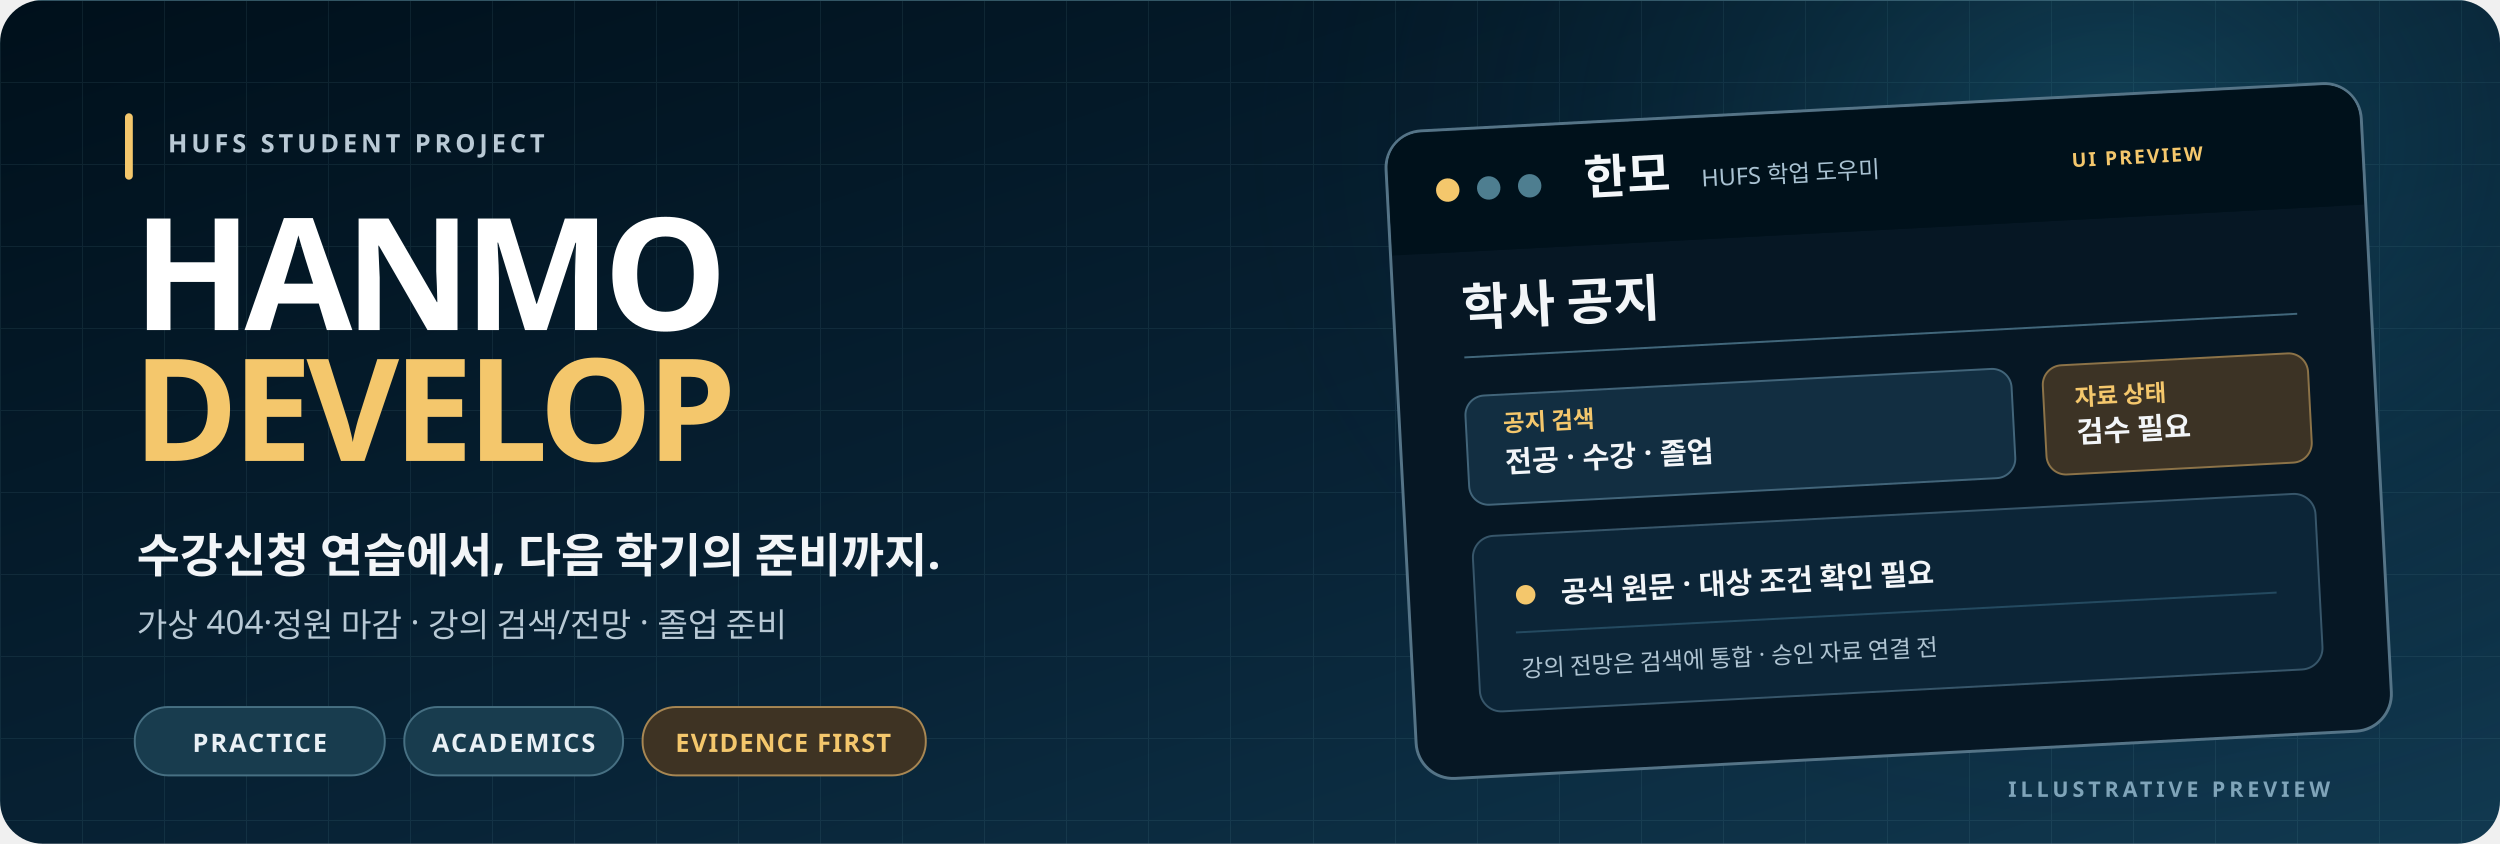
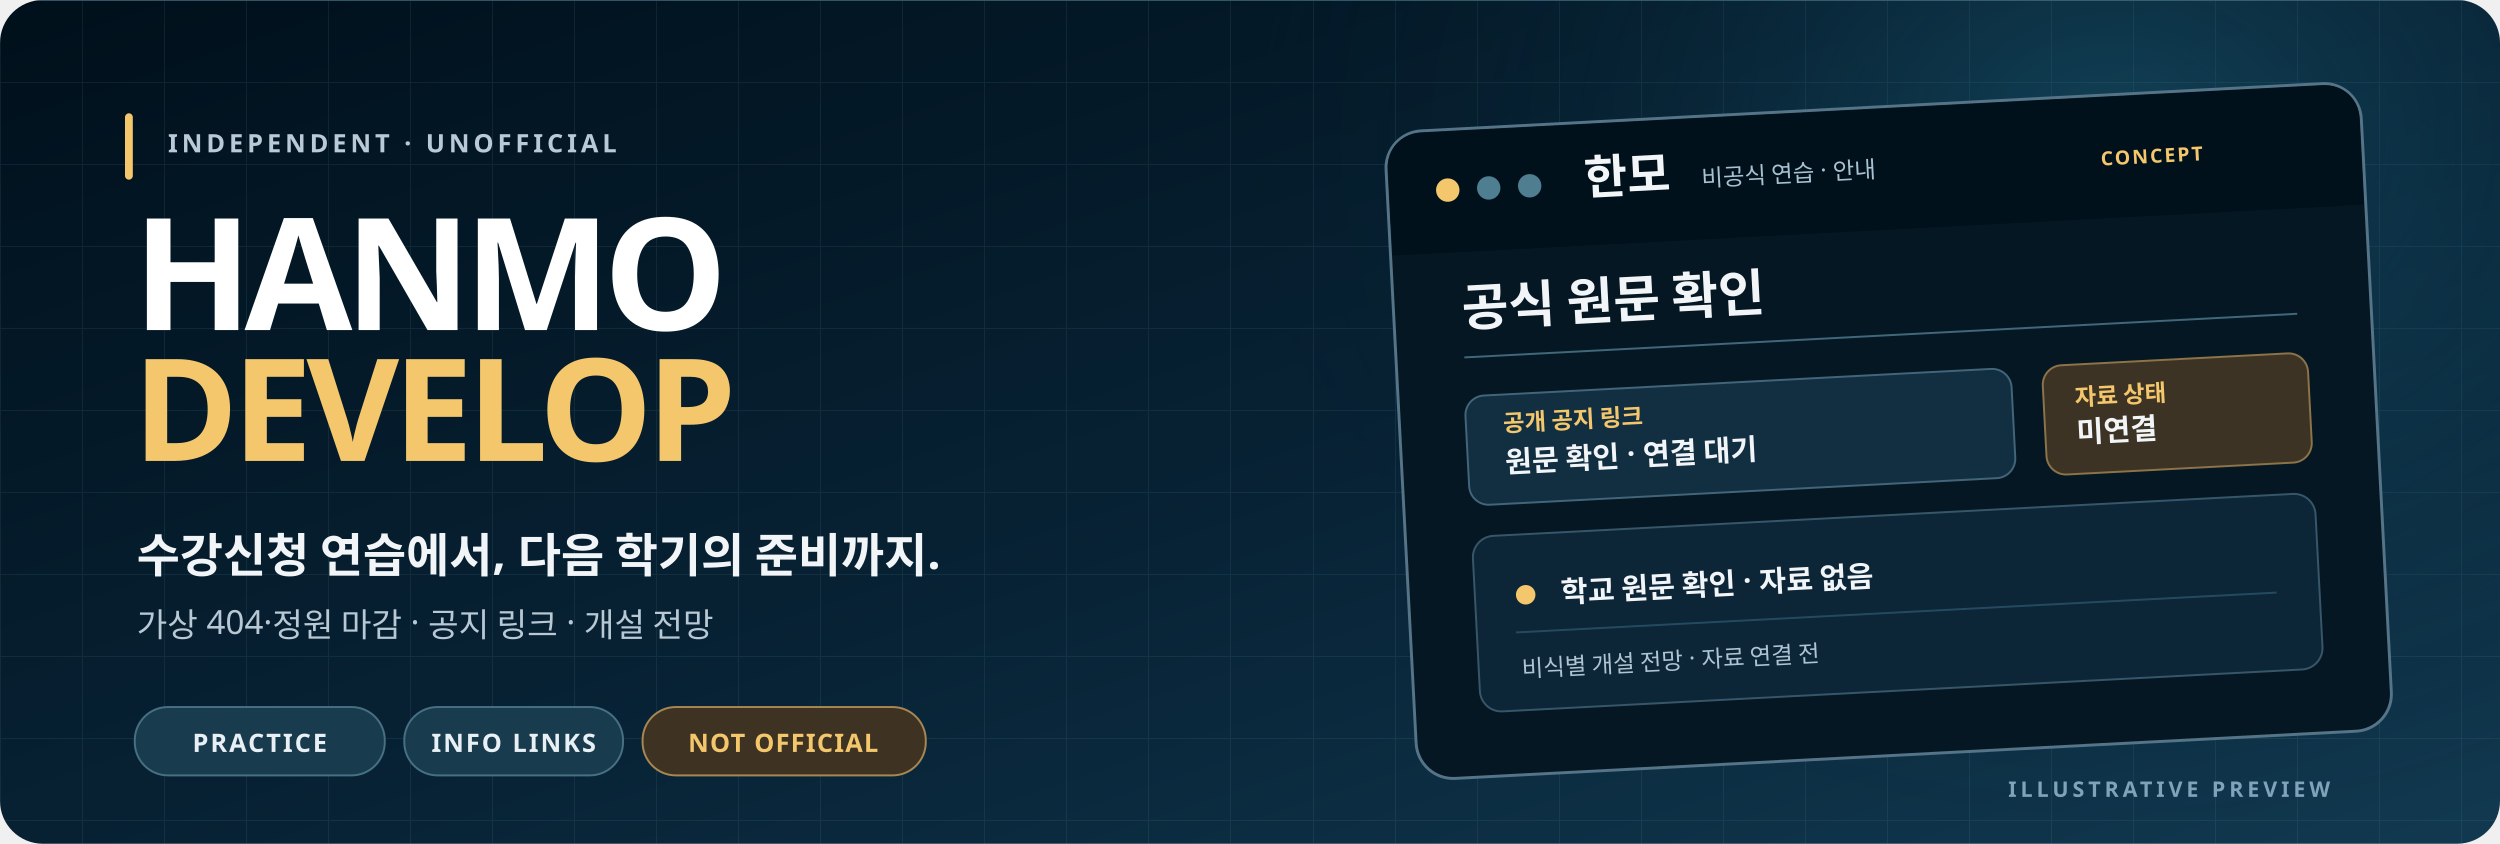
<svg xmlns="http://www.w3.org/2000/svg" width="1280" height="432" viewBox="0 0 1280 432" role="img" aria-labelledby="title desc">
  <defs>
    <linearGradient id="hero-bg" x1="0" y1="0" x2="1" y2="1">
      <stop offset="0" stop-color="#00101B" />
      <stop offset=".57" stop-color="#082336" />
      <stop offset="1" stop-color="#113950" />
    </linearGradient>
    <radialGradient id="hero-glow">
      <stop offset="0" stop-color="#2B89A8" stop-opacity=".31" />
      <stop offset="1" stop-color="#001622" stop-opacity="0" />
    </radialGradient>
    <pattern id="hero-grid" width="42" height="42" patternUnits="userSpaceOnUse">
      <path d="M42 0H0V42" fill="none" stroke="#7CB6C6" stroke-opacity=".10" stroke-width="1" />
    </pattern>
    <clipPath id="hero-clip">
      <rect width="1280" height="432" rx="22" />
    </clipPath>
  </defs>
  <g font-family="Noto Sans KR, Apple SD Gothic Neo, Malgun Gothic, sans-serif">
    <g clip-path="url(#hero-clip)">
      <rect x="0" y="0" width="1280" height="432" rx="22" fill="url(#hero-bg)" stroke="none" stroke-width="1" />
      <rect x="0" y="0" width="1280" height="432" rx="0" fill="url(#hero-grid)" stroke="none" stroke-width="1" />
      <ellipse cx="1080" cy="70" rx="450" ry="360" fill="url(#hero-glow)" />
      <path d="M0 0H1280" stroke="#4C7688" stroke-opacity=".6" />
      <rect x="64" y="58" width="4" height="34" rx="2" fill="#F4C76C" stroke="none" stroke-width="1" />
-       <text x="86" y="78" font-size="13" fill="#B9C9D5" font-weight="750" letter-spacing="2">HUFS STUDENT PROJECT</text>
+       <text x="86" y="78" font-size="13" fill="#B9C9D5" font-weight="750" letter-spacing="2">INDEPENDENT · UNOFFICIAL</text>
      <text x="68" y="169" font-size="80" fill="#FFFFFF" font-weight="850" letter-spacing="-4">HANMO</text>
      <text x="68" y="236" font-size="73" fill="#F4C76C" font-weight="850" letter-spacing="-3">DEVELOP</text>
      <text x="70" y="293" font-size="24" fill="#F2F5F8" font-weight="700">수강신청 연습에서, 다음 학기의 준비까지.</text>
-       <text x="70" y="326" font-size="17" fill="#B8C9D5" font-weight="500">가상 404·정원 마감 · 강의 검색/전망 · 졸업 준비</text>
+       <text x="70" y="326" font-size="17" fill="#B8C9D5" font-weight="500">가상 404·정원 마감 · 공지 링크 · 개설 전망</text>
      <rect x="69" y="362" width="128" height="35" rx="17" fill="#183C4E" stroke="#477083" stroke-width="1" />
      <text x="133" y="385" font-size="13" fill="#E9F0F5" font-weight="750" text-anchor="middle" letter-spacing="1">PRACTICE</text>
      <rect x="207" y="362" width="112" height="35" rx="17" fill="#183C4E" stroke="#477083" stroke-width="1" />
-       <text x="263" y="385" font-size="13" fill="#E9F0F5" font-weight="750" text-anchor="middle" letter-spacing="1">ACADEMICS</text>
+       <text x="263" y="385" font-size="13" fill="#E9F0F5" font-weight="750" text-anchor="middle" letter-spacing="1">INFO LINKS</text>
      <rect x="329" y="362" width="145" height="35" rx="17" fill="#3E3323" stroke="#A88753" stroke-width="1" />
-       <text x="401" y="385" font-size="13" fill="#F4C76C" font-weight="750" text-anchor="middle" letter-spacing=".6">EVIDENCE FIRST</text>
+       <text x="401" y="385" font-size="13" fill="#F4C76C" font-weight="750" text-anchor="middle" letter-spacing=".6">NOT OFFICIAL</text>
      <g transform="rotate(-3 980 220)">
        <rect x="717" y="54" width="500" height="332" rx="19" fill="#061724" stroke="#557487" stroke-width="1.5" />
        <rect x="718" y="55" width="498" height="62" rx="17" fill="#00111B" stroke="none" stroke-width="1" />
        <rect x="718" y="93" width="498" height="24" rx="0" fill="#00111B" stroke="none" stroke-width="1" />
        <circle cx="748" cy="85" r="6" fill="#F4C76C" />
        <circle cx="769" cy="85" r="6" fill="#4E7E90" />
        <circle cx="790" cy="85" r="6" fill="#4E7E90" />
        <text x="818" y="91" font-size="24" fill="#F3F6F9" font-weight="800">한모</text>
-         <text x="878" y="90" font-size="12" fill="#A9C2D2" font-weight="500">HUFS 학업 도우미</text>
-         <text x="1135" y="90" font-size="10" fill="#F4C76C" font-weight="750" text-anchor="end" letter-spacing="1">UI PREVIEW</text>
-         <text x="752" y="155" font-size="26" fill="#F2F5F8" font-weight="800">학사 공지</text>
+         <text x="878" y="90" font-size="12" fill="#A9C2D2" font-weight="500">비공식 연습 · 안내</text>
+         <text x="1135" y="90" font-size="10" fill="#F4C76C" font-weight="750" text-anchor="end" letter-spacing="1">CONCEPT</text>
+         <text x="752" y="155" font-size="26" fill="#F2F5F8" font-weight="800">공식 원문 확인</text>
        <line x1="752" y1="171" x2="1179" y2="171" stroke="#41677B" stroke-width="1" />
        <rect x="751" y="191" width="280" height="56" rx="10" fill="#122E41" stroke="#42657A" stroke-width="1" />
-         <text x="770" y="210" font-size="12" fill="#F4C76C" font-weight="700">공지 검색</text>
-         <text x="770" y="231" font-size="15" fill="#F2F5F8" font-weight="600">전공 · 수강 · 졸업</text>
+         <text x="770" y="210" font-size="12" fill="#F4C76C" font-weight="700">공개 공지 링크</text>
+         <text x="770" y="231" font-size="15" fill="#F2F5F8" font-weight="600">원문 확인 · 연결 대기</text>
        <rect x="1047" y="191" width="136" height="56" rx="10" fill="#3C3325" stroke="#8C7348" stroke-width="1" />
        <text x="1063" y="212" font-size="12" fill="#F4C76C" font-weight="650">자료 상태</text>
-         <text x="1063" y="231" font-size="15" fill="#F2F5F8" font-weight="750">검수 필요</text>
+         <text x="1063" y="231" font-size="15" fill="#F2F5F8" font-weight="750">미연결</text>
        <rect x="751" y="263" width="432" height="90" rx="11" fill="#0C2537" stroke="#37566A" stroke-width="1" />
        <circle cx="777" cy="294" r="5" fill="#F4C76C" />
-         <text x="795" y="299" font-size="15" fill="#F2F5F8" font-weight="680">공식 원문 · 대상 조건 확인 필요</text>
+         <text x="795" y="299" font-size="15" fill="#F2F5F8" font-weight="680">학교 원문 확인 · 자료 없음</text>
        <line x1="771" y1="313" x2="1161" y2="313" stroke="#244A60" stroke-width="1" />
-         <text x="773" y="336" font-size="12" fill="#AFC4D2" font-weight="500">강의 전망은 검색에 통합 · 승인 자료 연결 전</text>
+         <text x="773" y="336" font-size="12" fill="#AFC4D2" font-weight="500">비식별 개설 전망 · 자료 연결 전</text>
      </g>
      <text x="1193" y="408" font-size="11" fill="#7FA4B9" font-weight="650" text-anchor="end" letter-spacing="2">ILLUSTRATIVE PREVIEW</text>
    </g>
  </g>
</svg>
